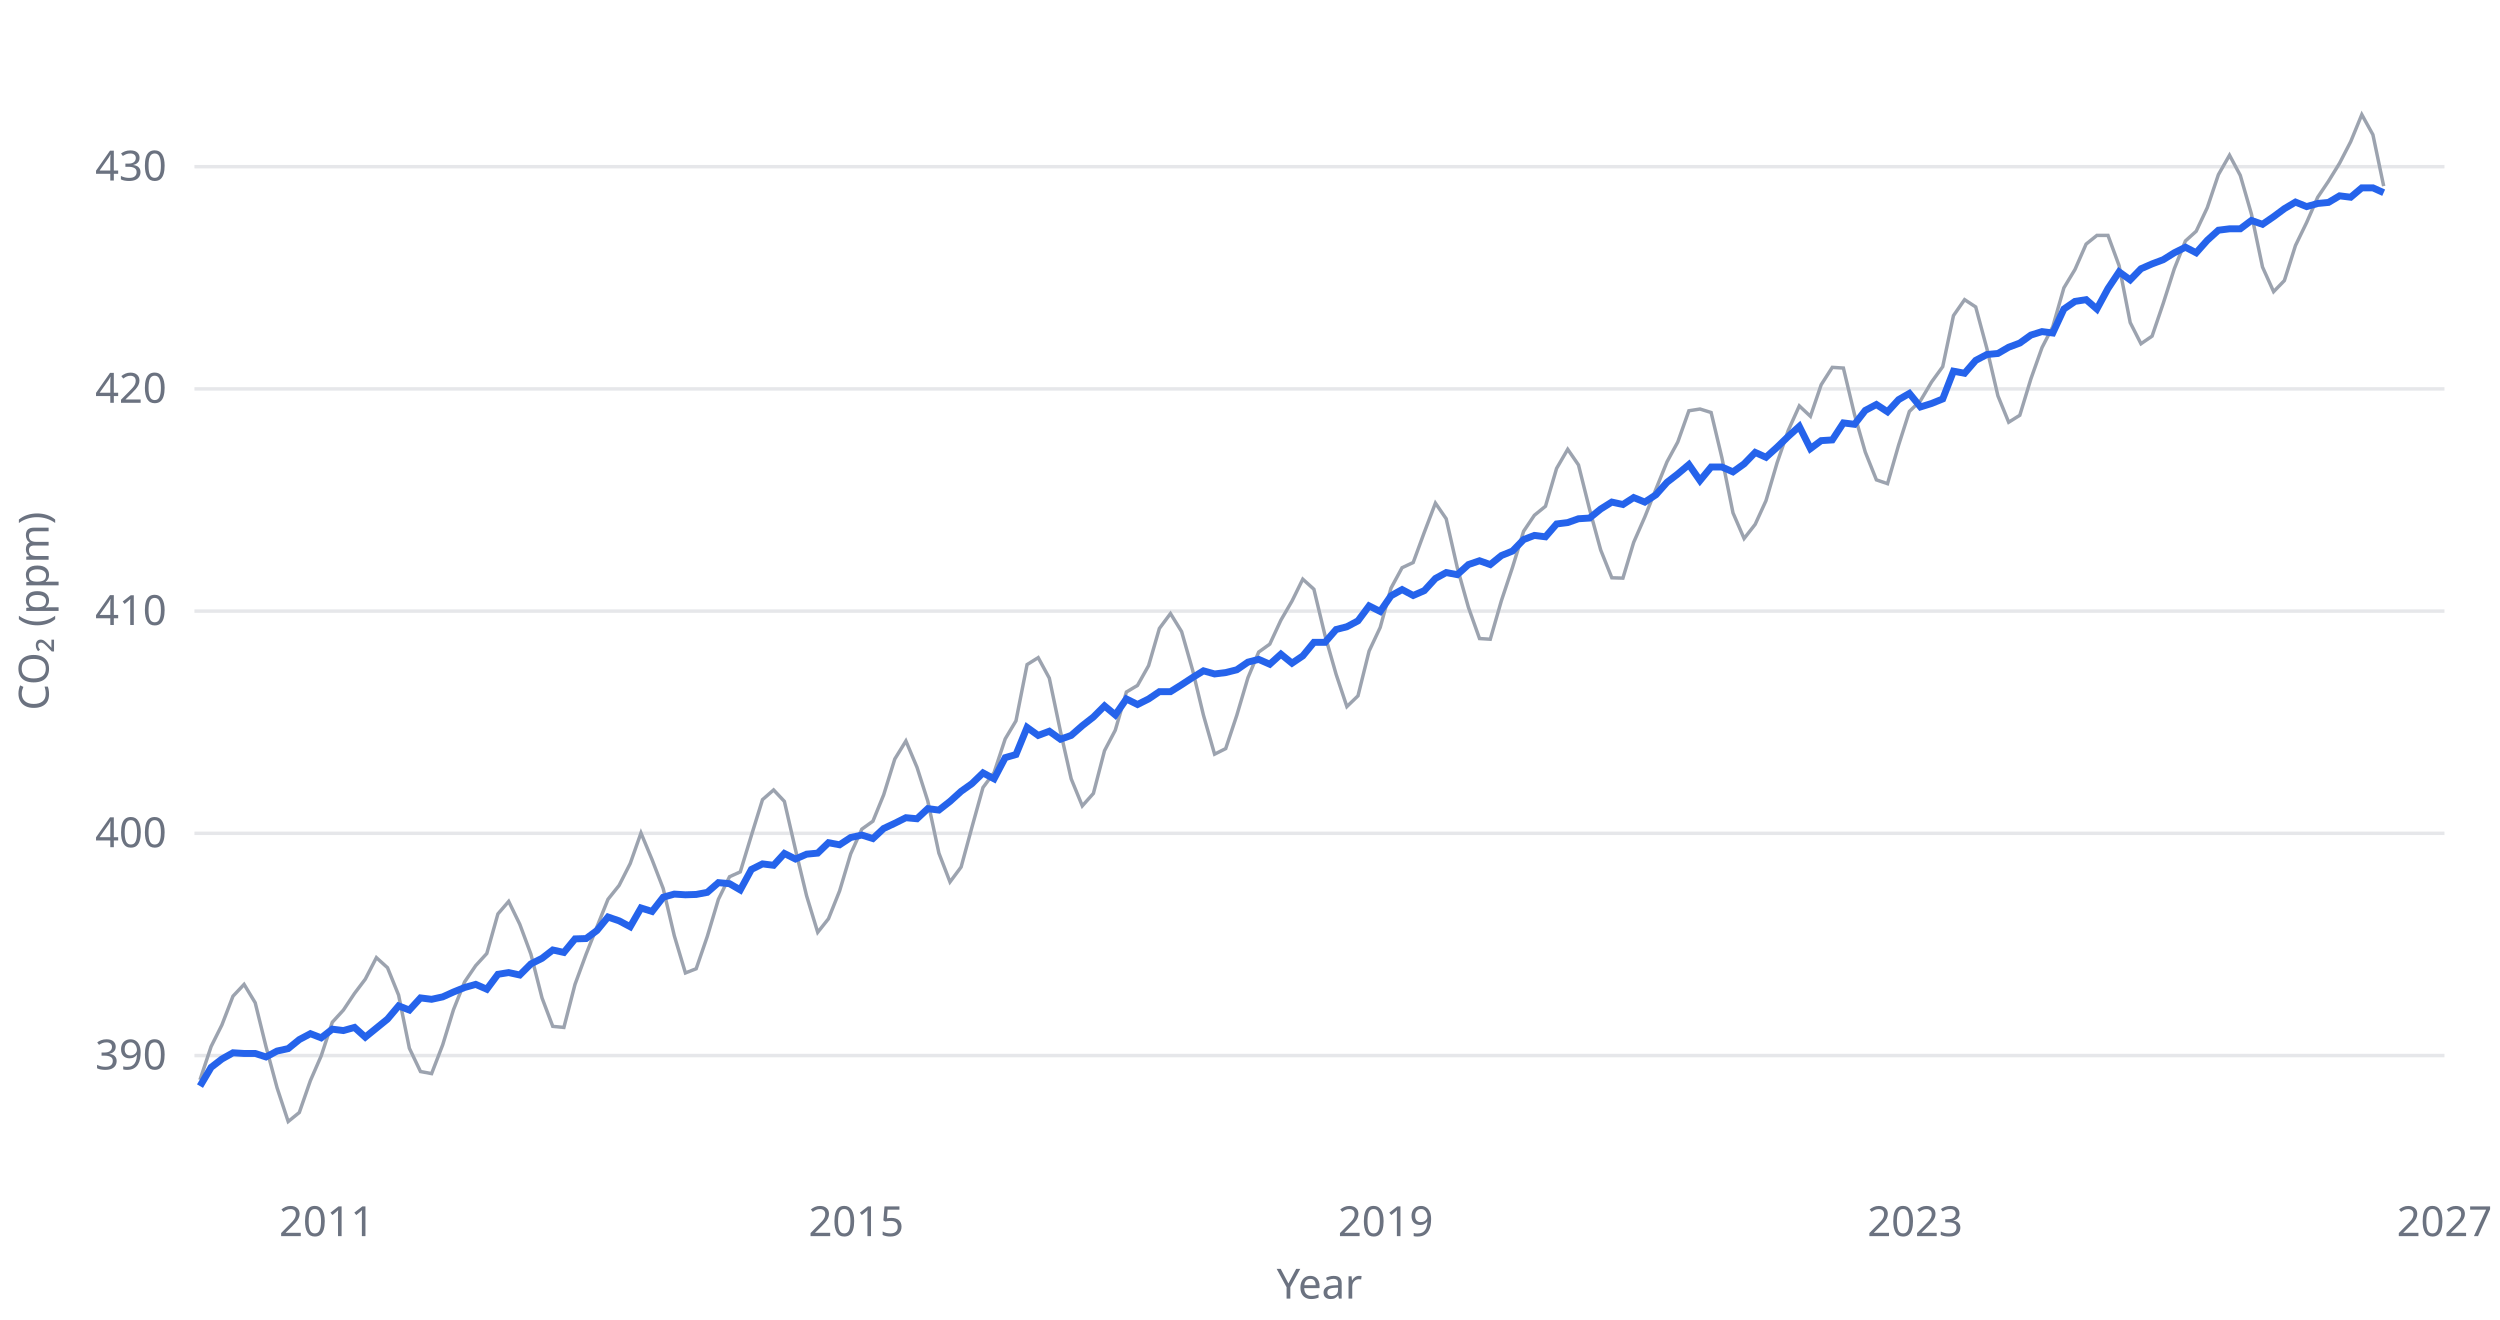
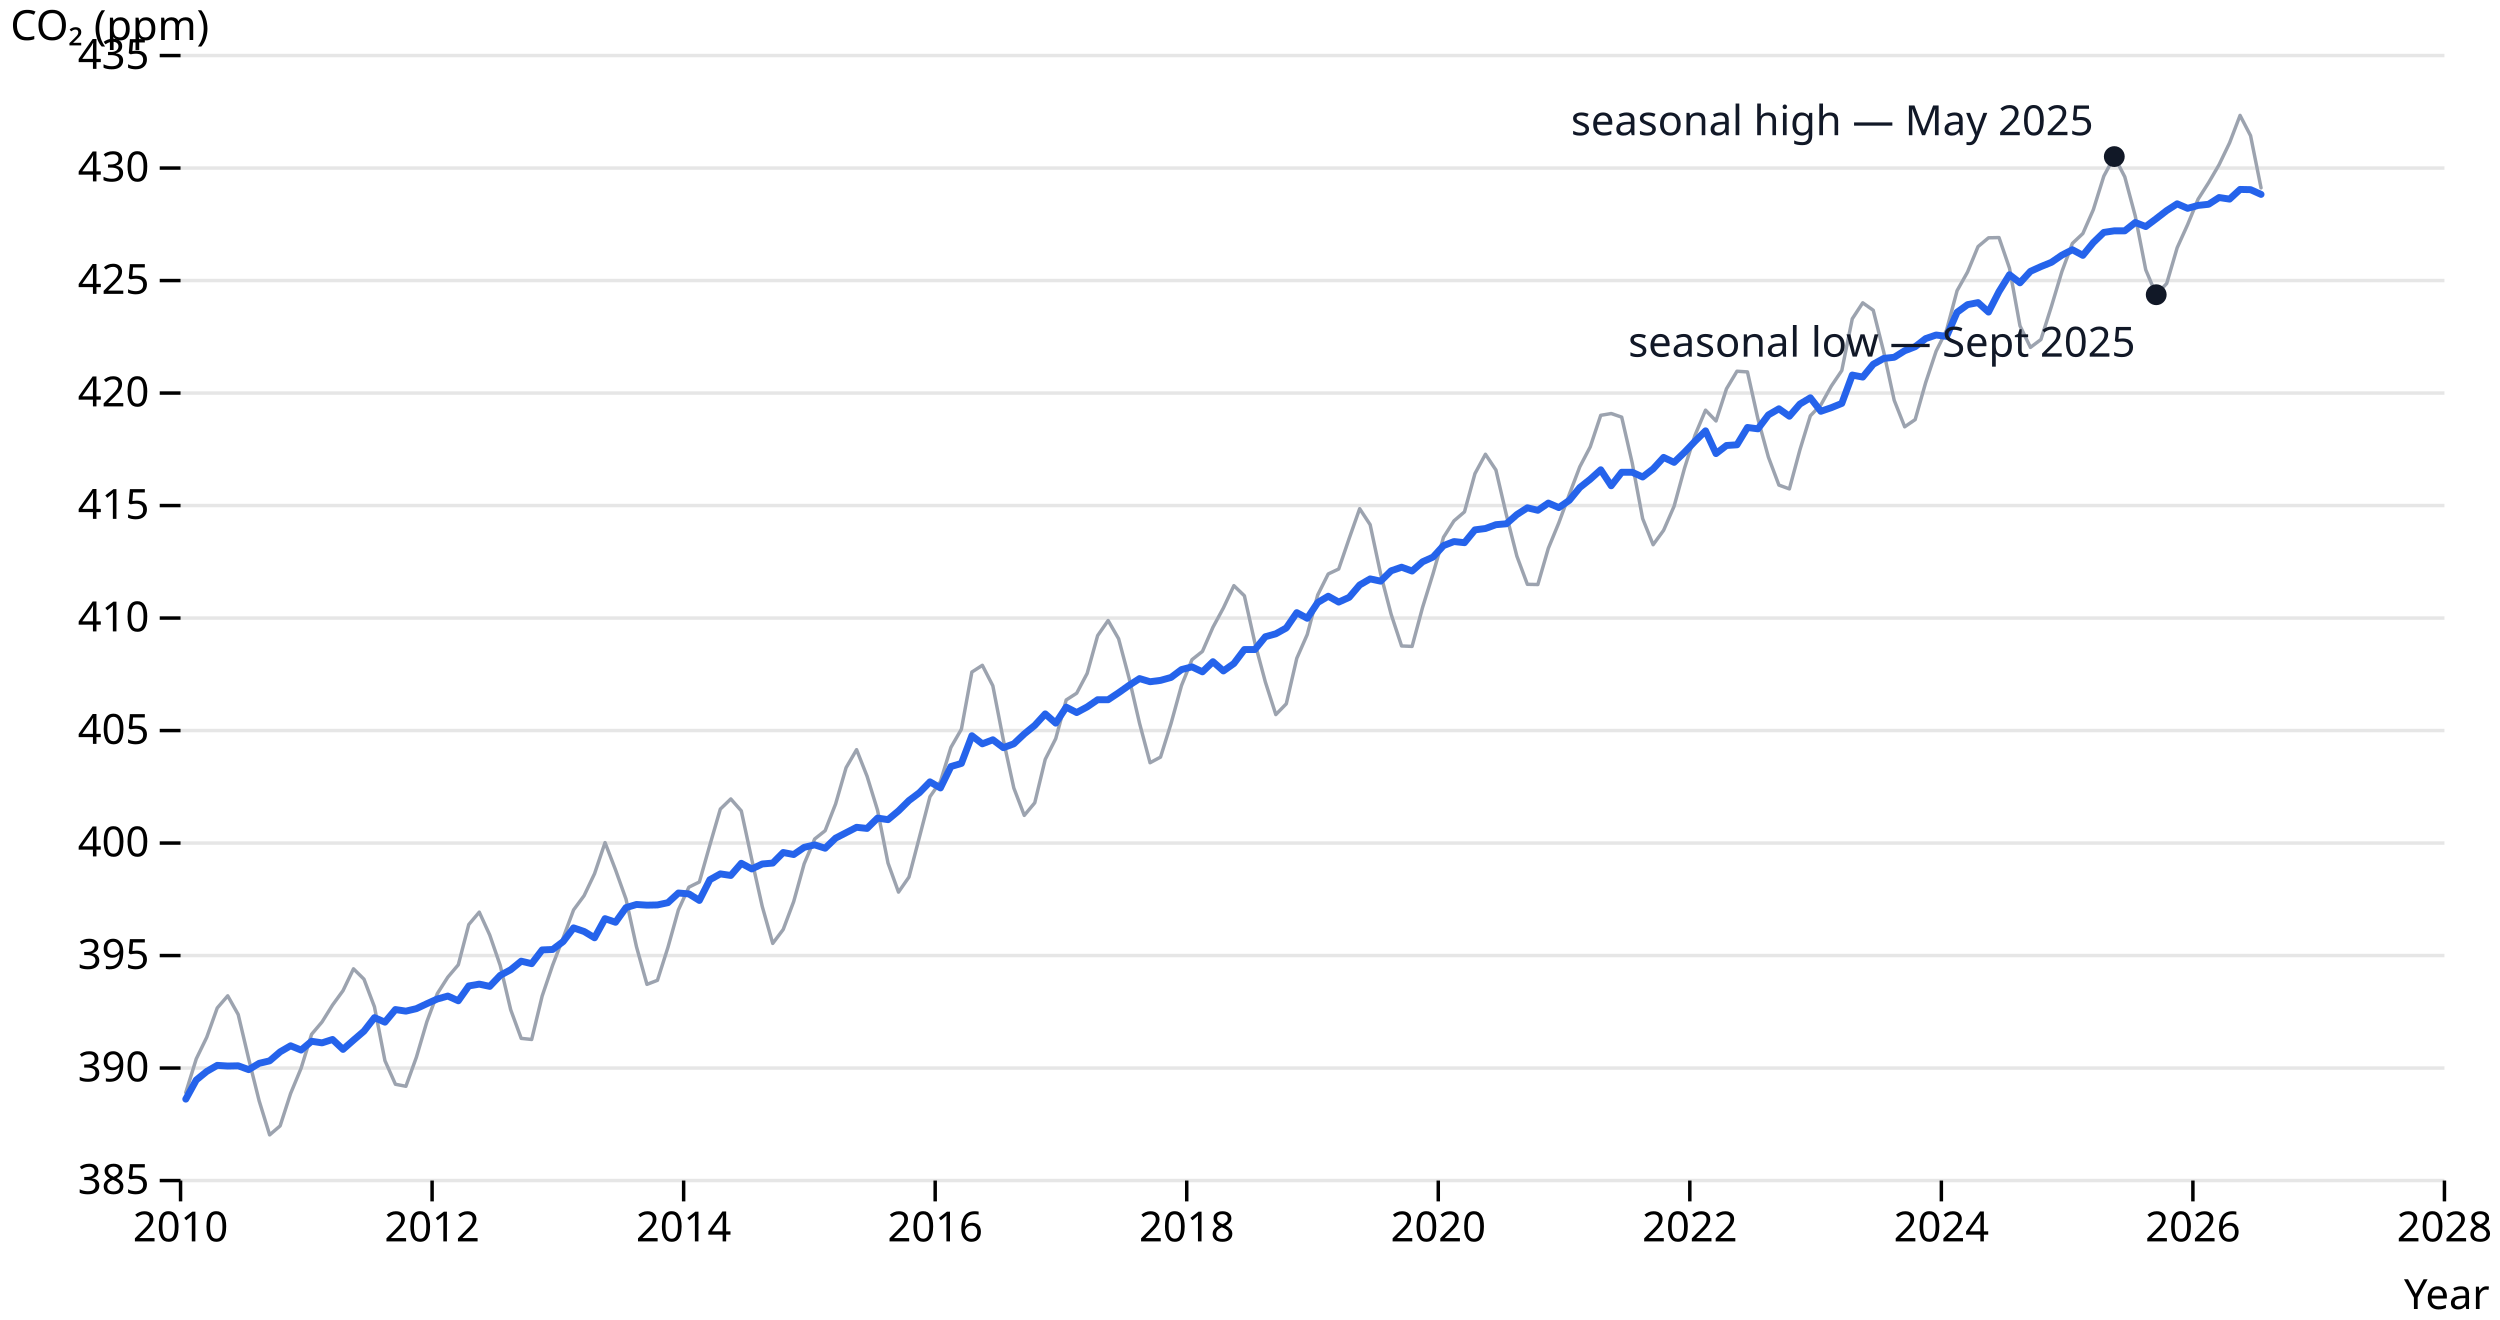
- <svg xmlns="http://www.w3.org/2000/svg" viewBox="0 0 720 380" font-family="ui-sans-serif,system-ui,sans-serif" font-size="12">
-   <line x1="56" y1="304" x2="704" y2="304" stroke="#9ca3af" stroke-opacity="0.25" />
-   <text x="48" y="308" text-anchor="end" fill="#6b7280">390</text>
-   <line x1="56" y1="240" x2="704" y2="240" stroke="#9ca3af" stroke-opacity="0.25" />
-   <text x="48" y="244" text-anchor="end" fill="#6b7280">400</text>
-   <line x1="56" y1="176" x2="704" y2="176" stroke="#9ca3af" stroke-opacity="0.25" />
-   <text x="48" y="180" text-anchor="end" fill="#6b7280">410</text>
-   <line x1="56" y1="112" x2="704" y2="112" stroke="#9ca3af" stroke-opacity="0.25" />
-   <text x="48" y="116" text-anchor="end" fill="#6b7280">420</text>
-   <line x1="56" y1="48" x2="704" y2="48" stroke="#9ca3af" stroke-opacity="0.25" />
-   <text x="48" y="52" text-anchor="end" fill="#6b7280">430</text>
-   <text x="94.118" y="356" text-anchor="middle" fill="#6b7280">2011</text>
-   <text x="246.588" y="356" text-anchor="middle" fill="#6b7280">2015</text>
-   <text x="399.059" y="356" text-anchor="middle" fill="#6b7280">2019</text>
-   <text x="551.529" y="356" text-anchor="middle" fill="#6b7280">2023</text>
-   <text x="704" y="356" text-anchor="middle" fill="#6b7280">2027</text>
-   <text x="380" y="374" text-anchor="middle" fill="#6b7280">Year</text>
-   <text transform="translate(14 176) rotate(-90)" text-anchor="middle" fill="#6b7280">CO₂ (ppm)</text>
-   <path d="M57.6 311.0 L60.8 301.4 L63.9 295.2 L67.1 286.9 L70.3 283.5 L73.5 288.8 L76.6 301.4 L79.8 313.3 L83.0 323.0 L86.2 320.4 L89.4 311.2 L92.5 304.1 L95.7 294.4 L98.9 290.9 L102.1 286.1 L105.2 282.0 L108.4 275.8 L111.6 278.7 L114.8 286.6 L117.9 301.9 L121.1 308.6 L124.3 309.2 L127.5 300.9 L130.6 290.8 L133.8 282.8 L137.0 278.1 L140.2 274.6 L143.4 263.2 L146.5 259.6 L149.7 266.2 L152.9 274.8 L156.1 287.4 L159.2 295.6 L162.4 295.9 L165.6 283.5 L168.8 274.8 L171.9 267.0 L175.1 259.0 L178.3 255.0 L181.5 248.7 L184.6 239.9 L187.8 247.6 L191.0 255.9 L194.2 269.5 L197.4 280.2 L200.5 279.0 L203.7 269.7 L206.9 259.0 L210.1 252.5 L213.2 251.1 L216.4 240.6 L219.6 230.3 L222.8 227.5 L225.9 230.8 L229.1 244.7 L232.3 258.0 L235.5 268.5 L238.6 264.6 L241.8 256.6 L245.0 245.9 L248.2 238.8 L251.4 236.5 L254.5 228.9 L257.7 218.6 L260.9 213.4 L264.1 221.0 L267.2 230.7 L270.4 245.7 L273.6 254.0 L276.8 249.7 L279.9 238.3 L283.1 226.8 L286.3 222.5 L289.5 212.8 L292.6 207.6 L295.8 191.4 L299.0 189.4 L302.2 195.3 L305.4 210.6 L308.5 224.3 L311.7 232.1 L314.9 228.5 L318.1 216.2 L321.2 210.3 L324.4 199.3 L327.6 197.4 L330.8 191.7 L333.9 181.0 L337.1 176.7 L340.3 181.9 L343.5 193.1 L346.6 206.0 L349.8 217.2 L353.0 215.6 L356.2 206.0 L359.4 195.2 L362.5 187.8 L365.7 185.5 L368.9 178.6 L372.1 173.1 L375.2 166.8 L378.4 169.7 L381.6 183.0 L384.8 194.2 L387.9 203.5 L391.1 200.4 L394.3 187.5 L397.5 180.7 L400.6 169.4 L403.8 163.5 L407.0 162.0 L410.2 153.3 L413.4 144.9 L416.5 149.4 L419.7 163.5 L422.9 174.9 L426.1 183.9 L429.2 184.1 L432.4 173.0 L435.6 163.4 L438.8 153.0 L441.9 148.4 L445.1 145.8 L448.3 134.9 L451.5 129.4 L454.6 133.9 L457.8 146.7 L461.0 158.4 L464.2 166.4 L467.4 166.5 L470.5 156.2 L473.7 148.9 L476.9 140.9 L480.1 133.0 L483.2 127.3 L486.4 118.3 L489.6 117.8 L492.8 118.8 L495.9 131.8 L499.1 147.7 L502.3 155.1 L505.5 151.0 L508.6 144.2 L511.8 133.3 L515.0 124.0 L518.2 116.9 L521.4 119.9 L524.5 110.8 L527.7 105.8 L530.9 106.0 L534.1 119.4 L537.2 130.2 L540.4 138.2 L543.6 139.3 L546.8 128.2 L549.9 118.5 L553.1 115.4 L556.3 110.0 L559.5 105.6 L562.6 90.9 L565.8 86.3 L569.0 88.4 L572.2 100.3 L575.4 114.0 L578.5 121.6 L581.7 119.6 L584.9 109.1 L588.1 100.1 L591.2 94.1 L594.4 82.9 L597.6 77.6 L600.8 70.3 L603.9 67.8 L607.1 67.8 L610.3 76.5 L613.5 92.9 L616.6 99.0 L619.8 96.8 L623.0 87.4 L626.2 77.4 L629.4 69.4 L632.5 66.6 L635.7 59.8 L638.9 50.3 L642.1 44.7 L645.2 50.5 L648.4 61.6 L651.6 76.9 L654.8 84.0 L657.9 80.8 L661.1 70.7 L664.3 64.1 L667.5 56.8 L670.6 52.2 L673.8 47.0 L677.0 40.8 L680.2 33.0 L683.4 38.8 L686.5 53.6" fill="none" stroke="#9ca3af" stroke-width="1" />
-   <path d="M57.6 312.8 L60.8 307.4 L63.9 305.0 L67.1 303.2 L70.3 303.4 L73.5 303.4 L76.6 304.4 L79.8 302.7 L83.0 302.0 L86.2 299.4 L89.4 297.7 L92.5 298.9 L95.7 296.4 L98.9 296.8 L102.1 295.9 L105.2 298.7 L108.4 296.1 L111.6 293.5 L114.8 289.7 L117.9 290.9 L121.1 287.4 L124.3 287.8 L127.5 287.1 L130.6 285.7 L133.8 284.4 L137.0 283.5 L140.2 284.9 L143.4 280.6 L146.5 280.1 L149.7 280.8 L152.9 277.6 L156.1 276.0 L159.2 273.6 L162.4 274.3 L165.6 270.4 L168.8 270.3 L171.9 268.0 L175.1 264.1 L178.3 265.2 L181.5 266.9 L184.6 261.5 L187.8 262.5 L191.0 258.4 L194.2 257.5 L197.4 257.7 L200.5 257.6 L203.7 257.0 L206.9 254.2 L210.1 254.5 L213.2 256.3 L216.4 250.4 L219.6 248.8 L222.8 249.2 L225.9 245.8 L229.1 247.4 L232.3 246.0 L235.5 245.7 L238.6 242.7 L241.8 243.3 L245.0 241.2 L248.2 240.5 L251.4 241.5 L254.5 238.6 L257.7 237.1 L260.9 235.5 L264.1 235.8 L267.2 232.9 L270.4 233.3 L273.6 230.8 L276.8 227.9 L279.9 225.7 L283.1 222.6 L286.3 224.3 L289.5 218.2 L292.6 217.3 L295.8 209.5 L299.0 211.8 L302.2 210.6 L305.4 212.9 L308.5 211.8 L311.7 209.0 L314.9 206.5 L318.1 203.3 L321.2 205.9 L324.4 201.3 L327.6 202.9 L330.8 201.3 L333.9 199.2 L337.1 199.2 L340.3 197.2 L343.5 195.1 L346.6 193.2 L349.8 194.1 L353.0 193.7 L356.2 192.9 L359.4 190.7 L362.5 189.9 L365.7 191.3 L368.9 188.4 L372.1 191.0 L375.2 188.9 L378.4 185.0 L381.6 185.0 L384.8 181.3 L387.9 180.5 L391.1 178.8 L394.3 174.5 L397.5 176.1 L400.6 171.6 L403.8 169.8 L407.0 171.5 L410.2 170.1 L413.4 166.6 L416.5 164.9 L419.7 165.5 L422.9 162.6 L426.1 161.5 L429.2 162.6 L432.4 160.0 L435.6 158.7 L438.8 155.4 L441.9 154.2 L445.1 154.6 L448.3 150.9 L451.5 150.5 L454.6 149.4 L457.8 149.2 L461.0 146.6 L464.2 144.6 L467.4 145.3 L470.5 143.3 L473.7 144.6 L476.9 142.5 L480.1 138.9 L483.2 136.5 L486.4 133.8 L489.6 138.4 L492.8 134.5 L495.9 134.5 L499.1 135.9 L502.3 133.6 L505.5 130.3 L508.6 131.7 L511.8 128.8 L515.0 125.7 L518.2 122.8 L521.4 129.2 L524.5 126.9 L527.7 126.7 L530.9 121.8 L534.1 122.2 L537.2 118.2 L540.4 116.5 L543.6 118.6 L546.8 115.1 L549.9 113.3 L553.1 117.2 L556.3 116.2 L559.5 114.9 L562.6 106.9 L565.8 107.5 L569.0 103.8 L572.2 102.1 L575.4 101.8 L578.5 100.0 L581.7 98.8 L584.9 96.5 L588.1 95.5 L591.2 95.9 L594.4 89.0 L597.6 86.8 L600.8 86.3 L603.9 89.0 L607.1 83.1 L610.3 78.3 L613.5 80.6 L616.6 77.4 L619.8 76.0 L623.0 74.8 L626.2 72.8 L629.4 71.2 L632.5 72.8 L635.7 69.2 L638.9 66.3 L642.1 65.9 L645.2 65.9 L648.4 63.5 L651.6 64.6 L654.8 62.4 L657.9 60.1 L661.1 58.2 L664.3 59.5 L667.5 58.6 L670.6 58.3 L673.8 56.4 L677.0 56.8 L680.2 54.1 L683.4 54.1 L686.5 55.5" fill="none" stroke="#2563eb" stroke-width="2" />
+ <svg xmlns="http://www.w3.org/2000/svg" class="plot-d6a7b5" fill="currentColor" font-family="system-ui, sans-serif" font-size="10" text-anchor="middle" width="720" height="380" viewBox="0 0 720 380" style="font-size: 12px; font-family: ui-sans-serif, system-ui, sans-serif;">
+   <style>:where(.plot-d6a7b5) {
+   --plot-background: white;
+   display: block;
+   height: auto;
+   height: intrinsic;
+   max-width: 100%;
+ }
+ :where(.plot-d6a7b5 text),
+ :where(.plot-d6a7b5 tspan) {
+   white-space: pre;
+ }</style>
+   <g aria-label="y-grid" aria-hidden="true" stroke="currentColor" stroke-opacity="0.1">
+     <line x1="52" x2="704" y1="340" y2="340" />
+     <line x1="52" x2="704" y1="307.6" y2="307.6" />
+     <line x1="52" x2="704" y1="275.2" y2="275.2" />
+     <line x1="52" x2="704" y1="242.8" y2="242.8" />
+     <line x1="52" x2="704" y1="210.4" y2="210.4" />
+     <line x1="52" x2="704" y1="178" y2="178" />
+     <line x1="52" x2="704" y1="145.6" y2="145.6" />
+     <line x1="52" x2="704" y1="113.2" y2="113.2" />
+     <line x1="52" x2="704" y1="80.8" y2="80.8" />
+     <line x1="52" x2="704" y1="48.4" y2="48.4" />
+     <line x1="52" x2="704" y1="16" y2="16" />
+   </g>
+   <g aria-label="y-axis tick" aria-hidden="true" fill="none" stroke="currentColor">
+     <path transform="translate(52,340)" d="M0,0L-6,0" />
+     <path transform="translate(52,307.6)" d="M0,0L-6,0" />
+     <path transform="translate(52,275.2)" d="M0,0L-6,0" />
+     <path transform="translate(52,242.8)" d="M0,0L-6,0" />
+     <path transform="translate(52,210.4)" d="M0,0L-6,0" />
+     <path transform="translate(52,178)" d="M0,0L-6,0" />
+     <path transform="translate(52,145.6)" d="M0,0L-6,0" />
+     <path transform="translate(52,113.2)" d="M0,0L-6,0" />
+     <path transform="translate(52,80.8)" d="M0,0L-6,0" />
+     <path transform="translate(52,48.4)" d="M0,0L-6,0" />
+     <path transform="translate(52,16)" d="M0,0L-6,0" />
+   </g>
+   <g aria-label="y-axis tick label" text-anchor="end" font-variant="tabular-nums" transform="translate(-9,0)">
+     <text y="0.32em" transform="translate(52,340)">385</text>
+     <text y="0.32em" transform="translate(52,307.6)">390</text>
+     <text y="0.32em" transform="translate(52,275.2)">395</text>
+     <text y="0.32em" transform="translate(52,242.8)">400</text>
+     <text y="0.32em" transform="translate(52,210.4)">405</text>
+     <text y="0.32em" transform="translate(52,178)">410</text>
+     <text y="0.32em" transform="translate(52,145.6)">415</text>
+     <text y="0.32em" transform="translate(52,113.2)">420</text>
+     <text y="0.32em" transform="translate(52,80.8)">425</text>
+     <text y="0.32em" transform="translate(52,48.4)">430</text>
+     <text y="0.32em" transform="translate(52,16)">435</text>
+   </g>
+   <g aria-label="y-axis label" text-anchor="start" transform="translate(-49,-13)">
+     <text y="0.71em" transform="translate(52,16)">CO₂ (ppm)</text>
+   </g>
+   <g aria-label="x-axis tick" aria-hidden="true" fill="none" stroke="currentColor">
+     <path transform="translate(52,340)" d="M0,0L0,6" />
+     <path transform="translate(124.4444,340)" d="M0,0L0,6" />
+     <path transform="translate(196.8889,340)" d="M0,0L0,6" />
+     <path transform="translate(269.3333,340)" d="M0,0L0,6" />
+     <path transform="translate(341.7778,340)" d="M0,0L0,6" />
+     <path transform="translate(414.2222,340)" d="M0,0L0,6" />
+     <path transform="translate(486.6667,340)" d="M0,0L0,6" />
+     <path transform="translate(559.1111,340)" d="M0,0L0,6" />
+     <path transform="translate(631.5556,340)" d="M0,0L0,6" />
+     <path transform="translate(704,340)" d="M0,0L0,6" />
+   </g>
+   <g aria-label="x-axis tick label" font-variant="tabular-nums" transform="translate(0,9)">
+     <text y="0.71em" transform="translate(52,340)">2010</text>
+     <text y="0.71em" transform="translate(124.4444,340)">2012</text>
+     <text y="0.71em" transform="translate(196.8889,340)">2014</text>
+     <text y="0.71em" transform="translate(269.3333,340)">2016</text>
+     <text y="0.71em" transform="translate(341.7778,340)">2018</text>
+     <text y="0.71em" transform="translate(414.2222,340)">2020</text>
+     <text y="0.71em" transform="translate(486.6667,340)">2022</text>
+     <text y="0.71em" transform="translate(559.1111,340)">2024</text>
+     <text y="0.71em" transform="translate(631.5556,340)">2026</text>
+     <text y="0.71em" transform="translate(704,340)">2028</text>
+   </g>
+   <g aria-label="x-axis label" text-anchor="end" transform="translate(13,37)">
+     <text transform="translate(704,340)">Year</text>
+   </g>
+   <g aria-label="line" fill="none" stroke="#9ca3af" stroke-linejoin="round" stroke-linecap="round">
+     <path d="M53.509,314.663L56.528,304.943L59.546,298.722L62.565,290.298L65.583,286.799L68.602,292.178L71.62,304.943L74.639,317.061L77.657,326.846L80.676,324.254L83.694,314.922L86.713,307.665L89.731,297.88L92.75,294.316L95.769,289.456L98.787,285.309L101.806,279.023L104.824,282.004L107.843,289.974L110.861,305.462L113.88,312.266L116.898,312.849L119.917,304.49L122.935,294.251L125.954,286.151L128.972,281.421L131.991,277.857L135.009,266.258L138.028,262.694L141.046,269.303L144.065,278.051L147.083,290.817L150.102,299.046L153.12,299.37L156.139,286.864L159.157,277.986L162.176,270.146L165.194,262.046L168.213,257.963L171.231,251.613L174.25,242.67L177.269,250.511L180.287,258.935L183.306,272.673L186.324,283.494L189.343,282.328L192.361,272.867L195.38,262.046L198.398,255.501L201.417,254.01L204.435,243.383L207.454,233.015L210.472,230.099L213.491,233.534L216.509,247.53L219.528,261.074L222.546,271.701L225.565,267.683L228.583,259.648L231.602,248.762L234.62,241.634L237.639,239.236L240.657,231.525L243.676,221.092L246.694,215.908L249.713,223.554L252.731,233.339L255.75,248.567L258.769,256.926L261.787,252.585L264.806,241.05L267.824,229.451L270.843,225.11L273.861,215.26L276.88,210.011L279.898,193.552L282.917,191.608L285.935,197.505L288.954,213.057L291.972,226.924L294.991,234.83L298.009,231.201L301.028,218.694L304.046,212.733L307.065,201.587L310.083,199.643L313.102,193.941L316.12,183.054L319.139,178.713L322.157,183.962L325.176,195.302L328.194,208.326L331.213,219.666L334.231,218.046L337.25,208.391L340.269,197.44L343.287,189.988L346.306,187.59L349.324,180.657L352.343,175.084L355.361,168.669L358.38,171.585L361.398,185.128L364.417,196.403L367.435,205.799L370.454,202.689L373.472,189.599L376.491,182.73L379.509,171.326L382.528,165.299L385.546,163.874L388.565,155.061L391.583,146.507L394.602,151.108L397.62,165.299L400.639,176.898L403.657,186.035L406.676,186.165L409.694,174.954L412.713,165.234L415.731,154.737L418.75,150.006L421.769,147.414L424.787,136.398L427.806,130.826L430.824,135.362L433.843,148.322L436.861,160.18L439.88,168.28L442.898,168.345L445.917,157.912L448.935,150.59L451.954,142.425L454.972,134.454L457.991,128.687L461.009,119.615L464.028,119.097L467.046,120.134L470.065,133.288L473.083,149.358L476.102,156.875L479.12,152.728L482.139,145.794L485.157,134.778L488.176,125.318L491.194,118.125L494.213,121.235L497.231,111.969L500.25,106.914L503.269,107.109L506.287,120.652L509.306,131.668L512.324,139.703L515.343,140.805L518.361,129.594L521.38,119.745L524.398,116.634L527.417,111.191L530.435,106.72L533.454,91.816L536.472,87.215L539.491,89.354L542.509,101.342L545.528,115.274L548.546,122.92L551.565,120.846L554.583,110.219L557.602,101.147L560.62,95.056L563.639,83.716L566.657,78.338L569.676,71.015L572.694,68.488L575.713,68.423L578.731,77.236L581.75,93.825L584.769,100.046L587.787,97.778L590.806,88.252L593.824,78.208L596.843,70.108L599.861,67.257L602.88,60.388L605.898,50.733L608.917,45.095L611.935,50.927L614.954,62.202L617.972,77.69L620.991,84.882L624.009,81.642L627.028,71.339L630.046,64.665L633.065,57.342L636.083,52.612L639.102,47.428L642.12,41.142L645.139,33.237L648.157,39.069L651.176,54.102" />
+   </g>
+   <g aria-label="line" fill="none" stroke="#2563eb" stroke-width="2" stroke-linejoin="round" stroke-linecap="round">
+     <path d="M53.509,316.542L56.528,311.034L59.546,308.572L62.565,306.822L65.583,307.017L68.602,306.952L71.62,308.054L74.639,306.239L77.657,305.526L80.676,302.934L83.694,301.185L86.713,302.416L89.731,299.889L92.75,300.342L95.769,299.37L98.787,302.222L101.806,299.565L104.824,296.973L107.843,293.085L110.861,294.381L113.88,290.752L116.898,291.206L119.917,290.493L122.935,289.067L125.954,287.706L128.972,286.864L131.991,288.225L135.009,283.948L138.028,283.43L141.046,284.078L144.065,280.902L147.083,279.282L150.102,276.82L153.12,277.533L156.139,273.58L159.157,273.45L162.176,271.182L165.194,267.23L168.213,268.266L171.231,270.081L174.25,264.573L177.269,265.61L180.287,261.398L183.306,260.49L186.324,260.685L189.343,260.62L192.361,259.972L195.38,257.186L198.398,257.445L201.417,259.324L204.435,253.362L207.454,251.678L210.472,252.131L213.491,248.632L216.509,250.252L219.528,248.826L222.546,248.567L225.565,245.522L228.583,246.105L231.602,244.031L234.62,243.318L237.639,244.29L240.657,241.374L243.676,239.819L246.694,238.264L249.713,238.588L252.731,235.607L255.75,236.061L258.769,233.534L261.787,230.553L264.806,228.285L267.824,225.174L270.843,226.924L273.861,220.768L276.88,219.861L279.898,211.89L282.917,214.223L285.935,213.057L288.954,215.325L291.972,214.223L294.991,211.372L298.009,208.91L301.028,205.605L304.046,208.262L307.065,203.661L310.083,205.216L313.102,203.596L316.12,201.522L319.139,201.522L322.157,199.514L325.176,197.375L328.194,195.431L331.213,196.338L334.231,195.95L337.25,195.107L340.269,192.839L343.287,192.062L346.306,193.487L349.324,190.571L352.343,193.228L355.361,191.09L358.38,187.072L361.398,187.072L364.417,183.378L367.435,182.536L370.454,180.851L373.472,176.445L376.491,178.065L379.509,173.529L382.528,171.714L385.546,173.399L388.565,172.038L391.583,168.474L394.602,166.725L397.62,167.373L400.639,164.392L403.657,163.355L406.676,164.457L409.694,161.8L412.713,160.439L415.731,157.134L418.75,155.968L421.769,156.292L424.787,152.598L427.806,152.21L430.824,151.108L433.843,150.849L436.861,148.192L439.88,146.248L442.898,146.961L445.917,144.887L448.935,146.183L451.954,144.11L454.972,140.416L457.991,138.018L461.009,135.297L464.028,139.898L467.046,136.01L470.065,136.01L473.083,137.37L476.102,135.038L479.12,131.733L482.139,133.158L485.157,130.242L488.176,127.067L491.194,124.086L494.213,130.631L497.231,128.298L500.25,128.104L503.269,123.114L506.287,123.503L509.306,119.486L512.324,117.736L515.343,119.874L518.361,116.375L521.38,114.561L524.398,118.449L527.417,117.412L530.435,116.181L533.454,108.016L536.472,108.599L539.491,104.906L542.509,103.221L545.528,102.897L548.546,101.018L551.565,99.851L554.583,97.518L557.602,96.482L560.62,96.87L563.639,89.937L566.657,87.734L569.676,87.15L572.694,89.872L575.713,83.975L578.731,79.115L581.75,81.448L584.769,78.143L587.787,76.782L590.806,75.551L593.824,73.478L596.843,71.922L599.861,73.542L602.88,69.849L605.898,66.933L608.917,66.479L611.935,66.479L614.954,64.082L617.972,65.248L620.991,62.98L624.009,60.647L627.028,58.703L630.046,59.999L633.065,59.157L636.083,58.833L639.102,56.889L642.12,57.342L645.139,54.556L648.157,54.621L651.176,55.982" />
+   </g>
+   <g aria-label="dot" fill="#111827">
+     <circle cx="608.917" cy="45.095" r="3" />
+   </g>
+   <g aria-label="text" fill="#111827" text-anchor="end" transform="translate(-6,-10)">
+     <text y="0.32em" transform="translate(608.9167,45.0952)">seasonal high — May 2025</text>
+   </g>
+   <g aria-label="dot" fill="#111827">
+     <circle cx="620.991" cy="84.882" r="3" />
+   </g>
+   <g aria-label="text" fill="#111827" text-anchor="end" transform="translate(-6,14)">
+     <text y="0.32em" transform="translate(620.9907,84.8824)">seasonal low — Sept 2025</text>
+   </g>
</svg>
